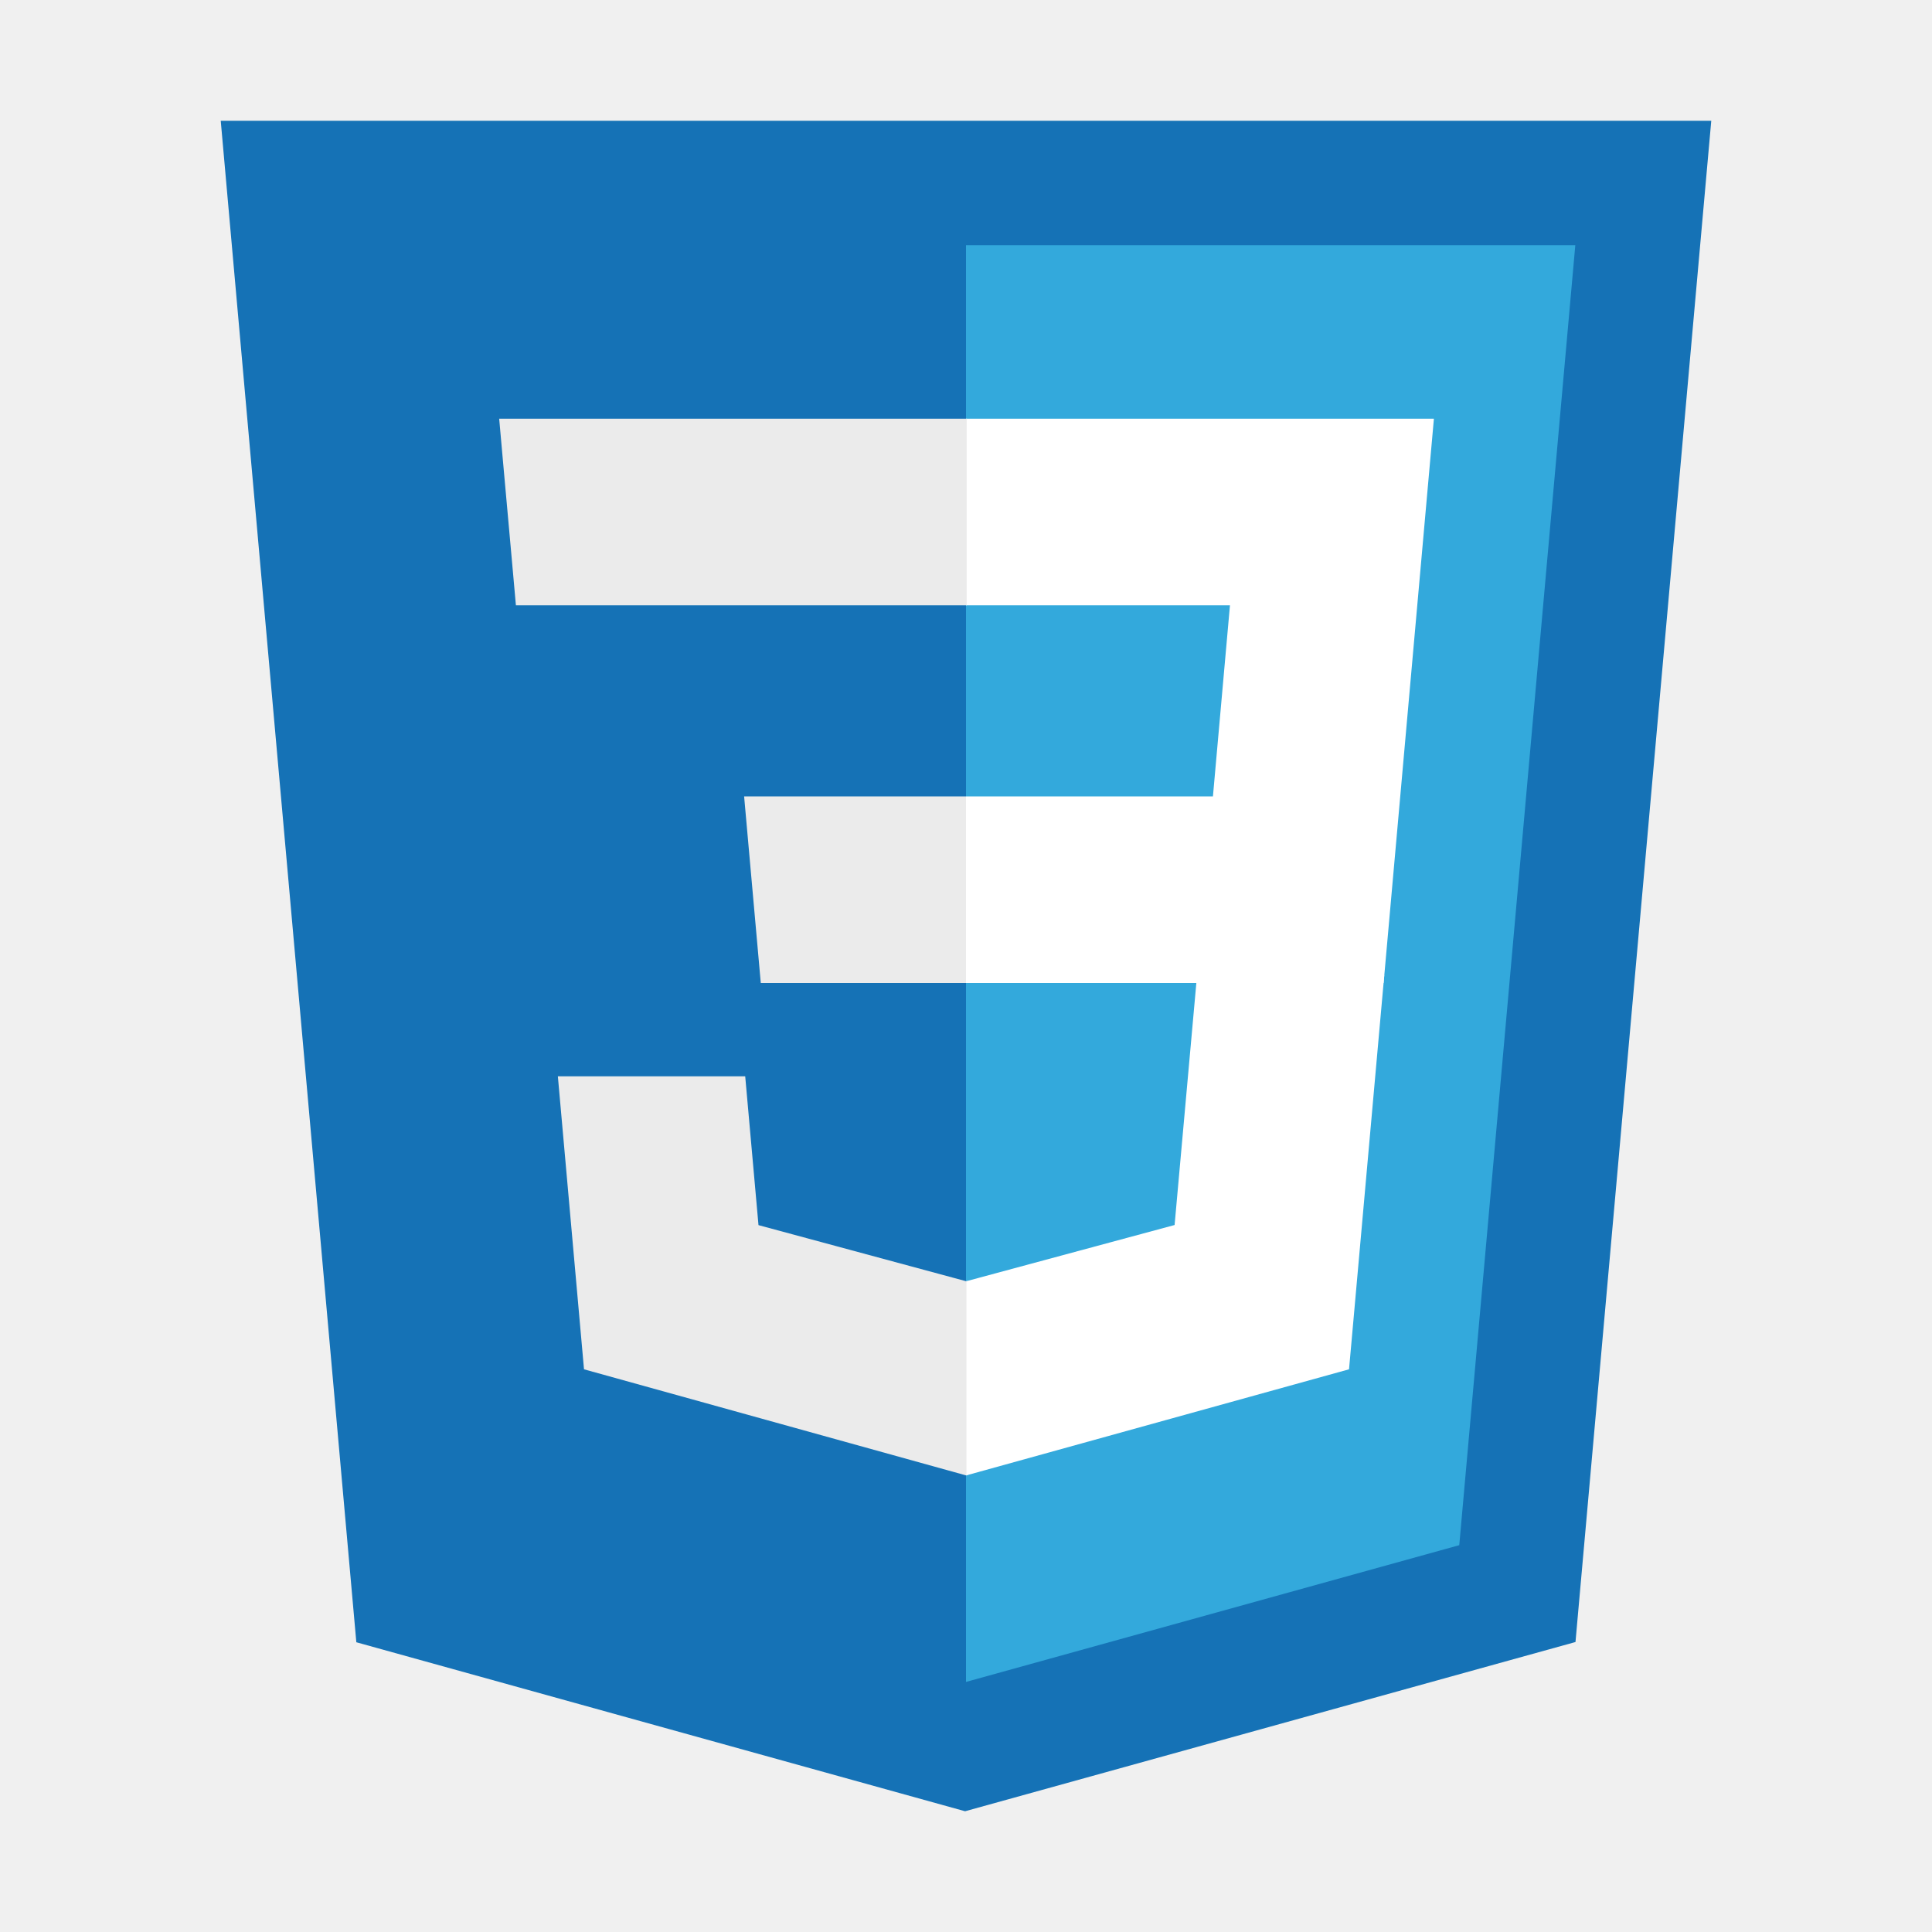
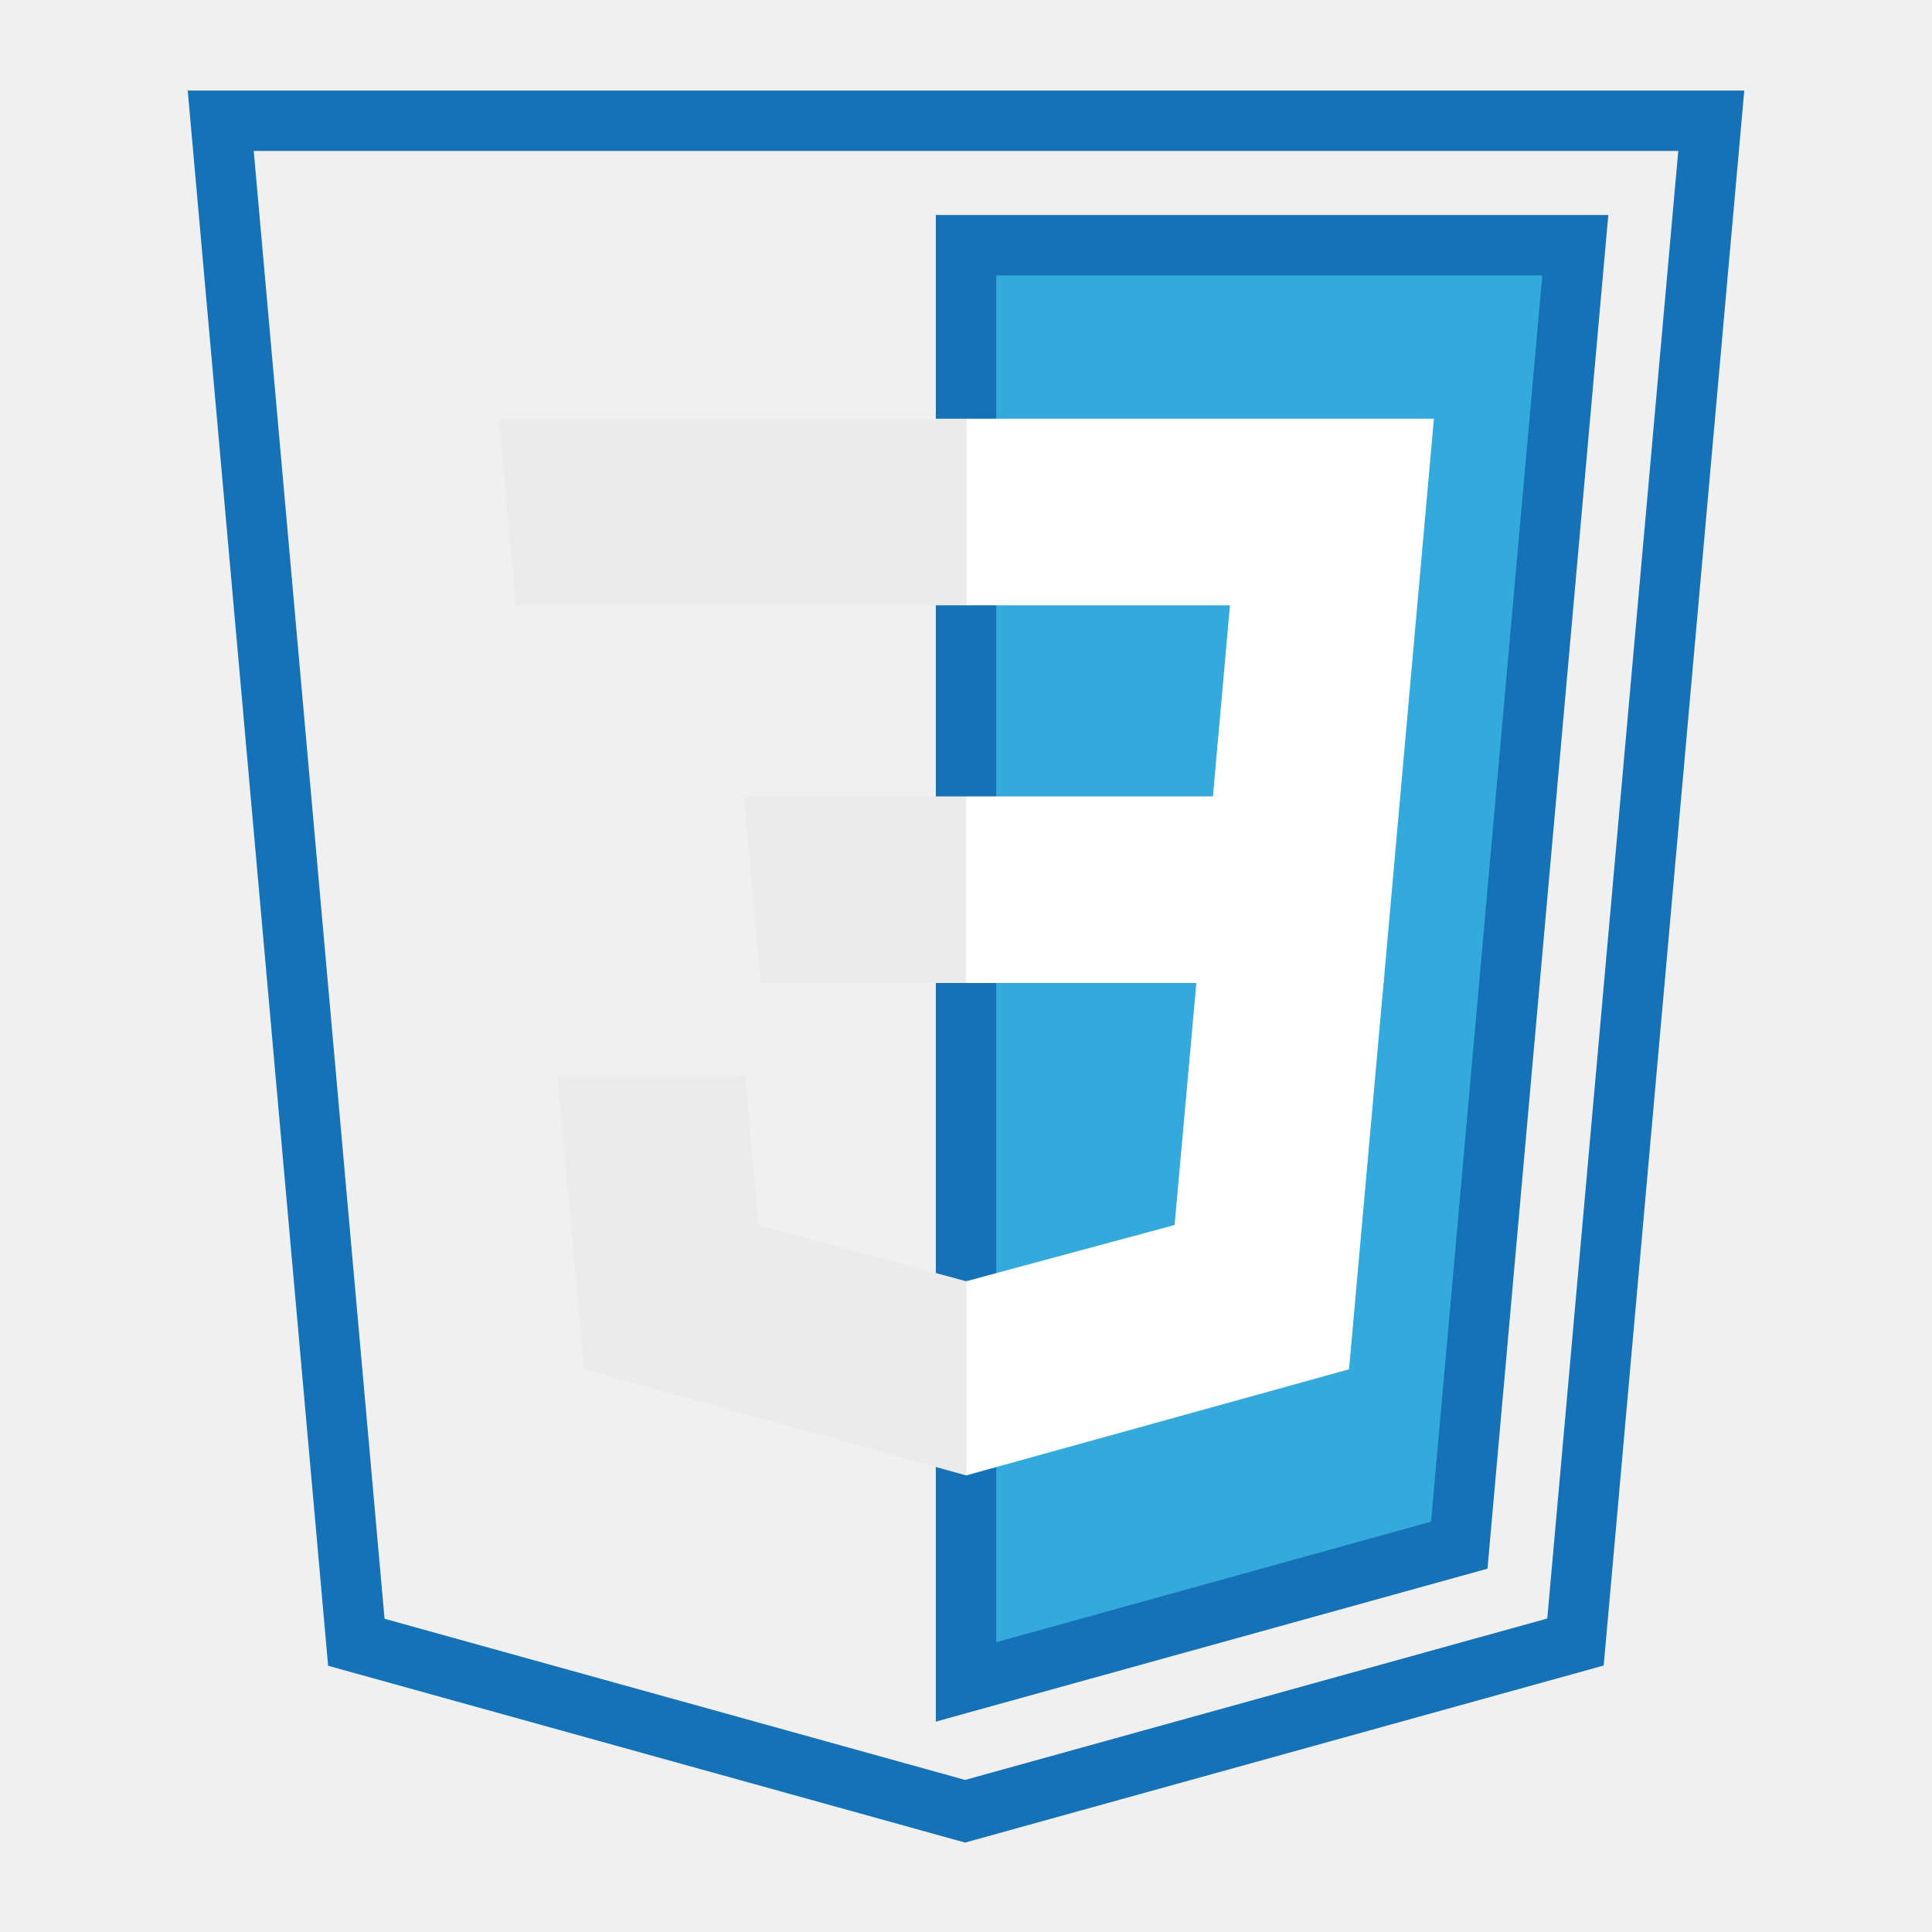
<svg xmlns="http://www.w3.org/2000/svg" width="800px" height="800px" viewBox="0 0 32 32">
-   <polygon points="5.902 27.201 3.656 2 28.344 2 26.095 27.197 15.985 30 5.902 27.201" style="fill:#1572b6" />
-   <polygon points="16 27.858 24.17 25.593 26.092 4.061 16 4.061 16 27.858" style="fill:#33a9dc" />
+   <polygon points="5.902 27.201 3.656 2 28.344 2 26.095 27.197 15.985 30 5.902 27.201" style="fill:#ffffff00" stroke="#1572b6" />
+   <polygon points="16 27.858 24.17 25.593 26.092 4.061 16 4.061 16 27.858" style="fill:#33a9dc" stroke="#1572b6" />
  <polygon points="16 13.191 20.09 13.191 20.372 10.026 16 10.026 16 6.935 16.011 6.935 23.75 6.935 23.676 7.764 22.917 16.282 16 16.282 16 13.191" style="fill:#fff" />
  <polygon points="16.019 21.218 16.005 21.222 12.563 20.292 12.343 17.827 10.67 17.827 9.24 17.827 9.673 22.68 16.004 24.438 16.019 24.434 16.019 21.218" style="fill:#ebebeb" />
  <polygon points="19.827 16.151 19.455 20.29 16.008 21.22 16.008 24.436 22.344 22.68 22.391 22.158 22.928 16.151 19.827 16.151" style="fill:#fff" />
  <polygon points="16.011 6.935 16.011 8.855 16.011 10.018 16.011 10.026 8.555 10.026 8.555 10.026 8.545 10.026 8.483 9.331 8.342 7.764 8.268 6.935 16.011 6.935" style="fill:#ebebeb" />
  <polygon points="16 13.191 16 15.111 16 16.274 16 16.282 12.611 16.282 12.611 16.282 12.601 16.282 12.539 15.587 12.399 14.02 12.325 13.191 16 13.191" style="fill:#ebebeb" />
</svg>
